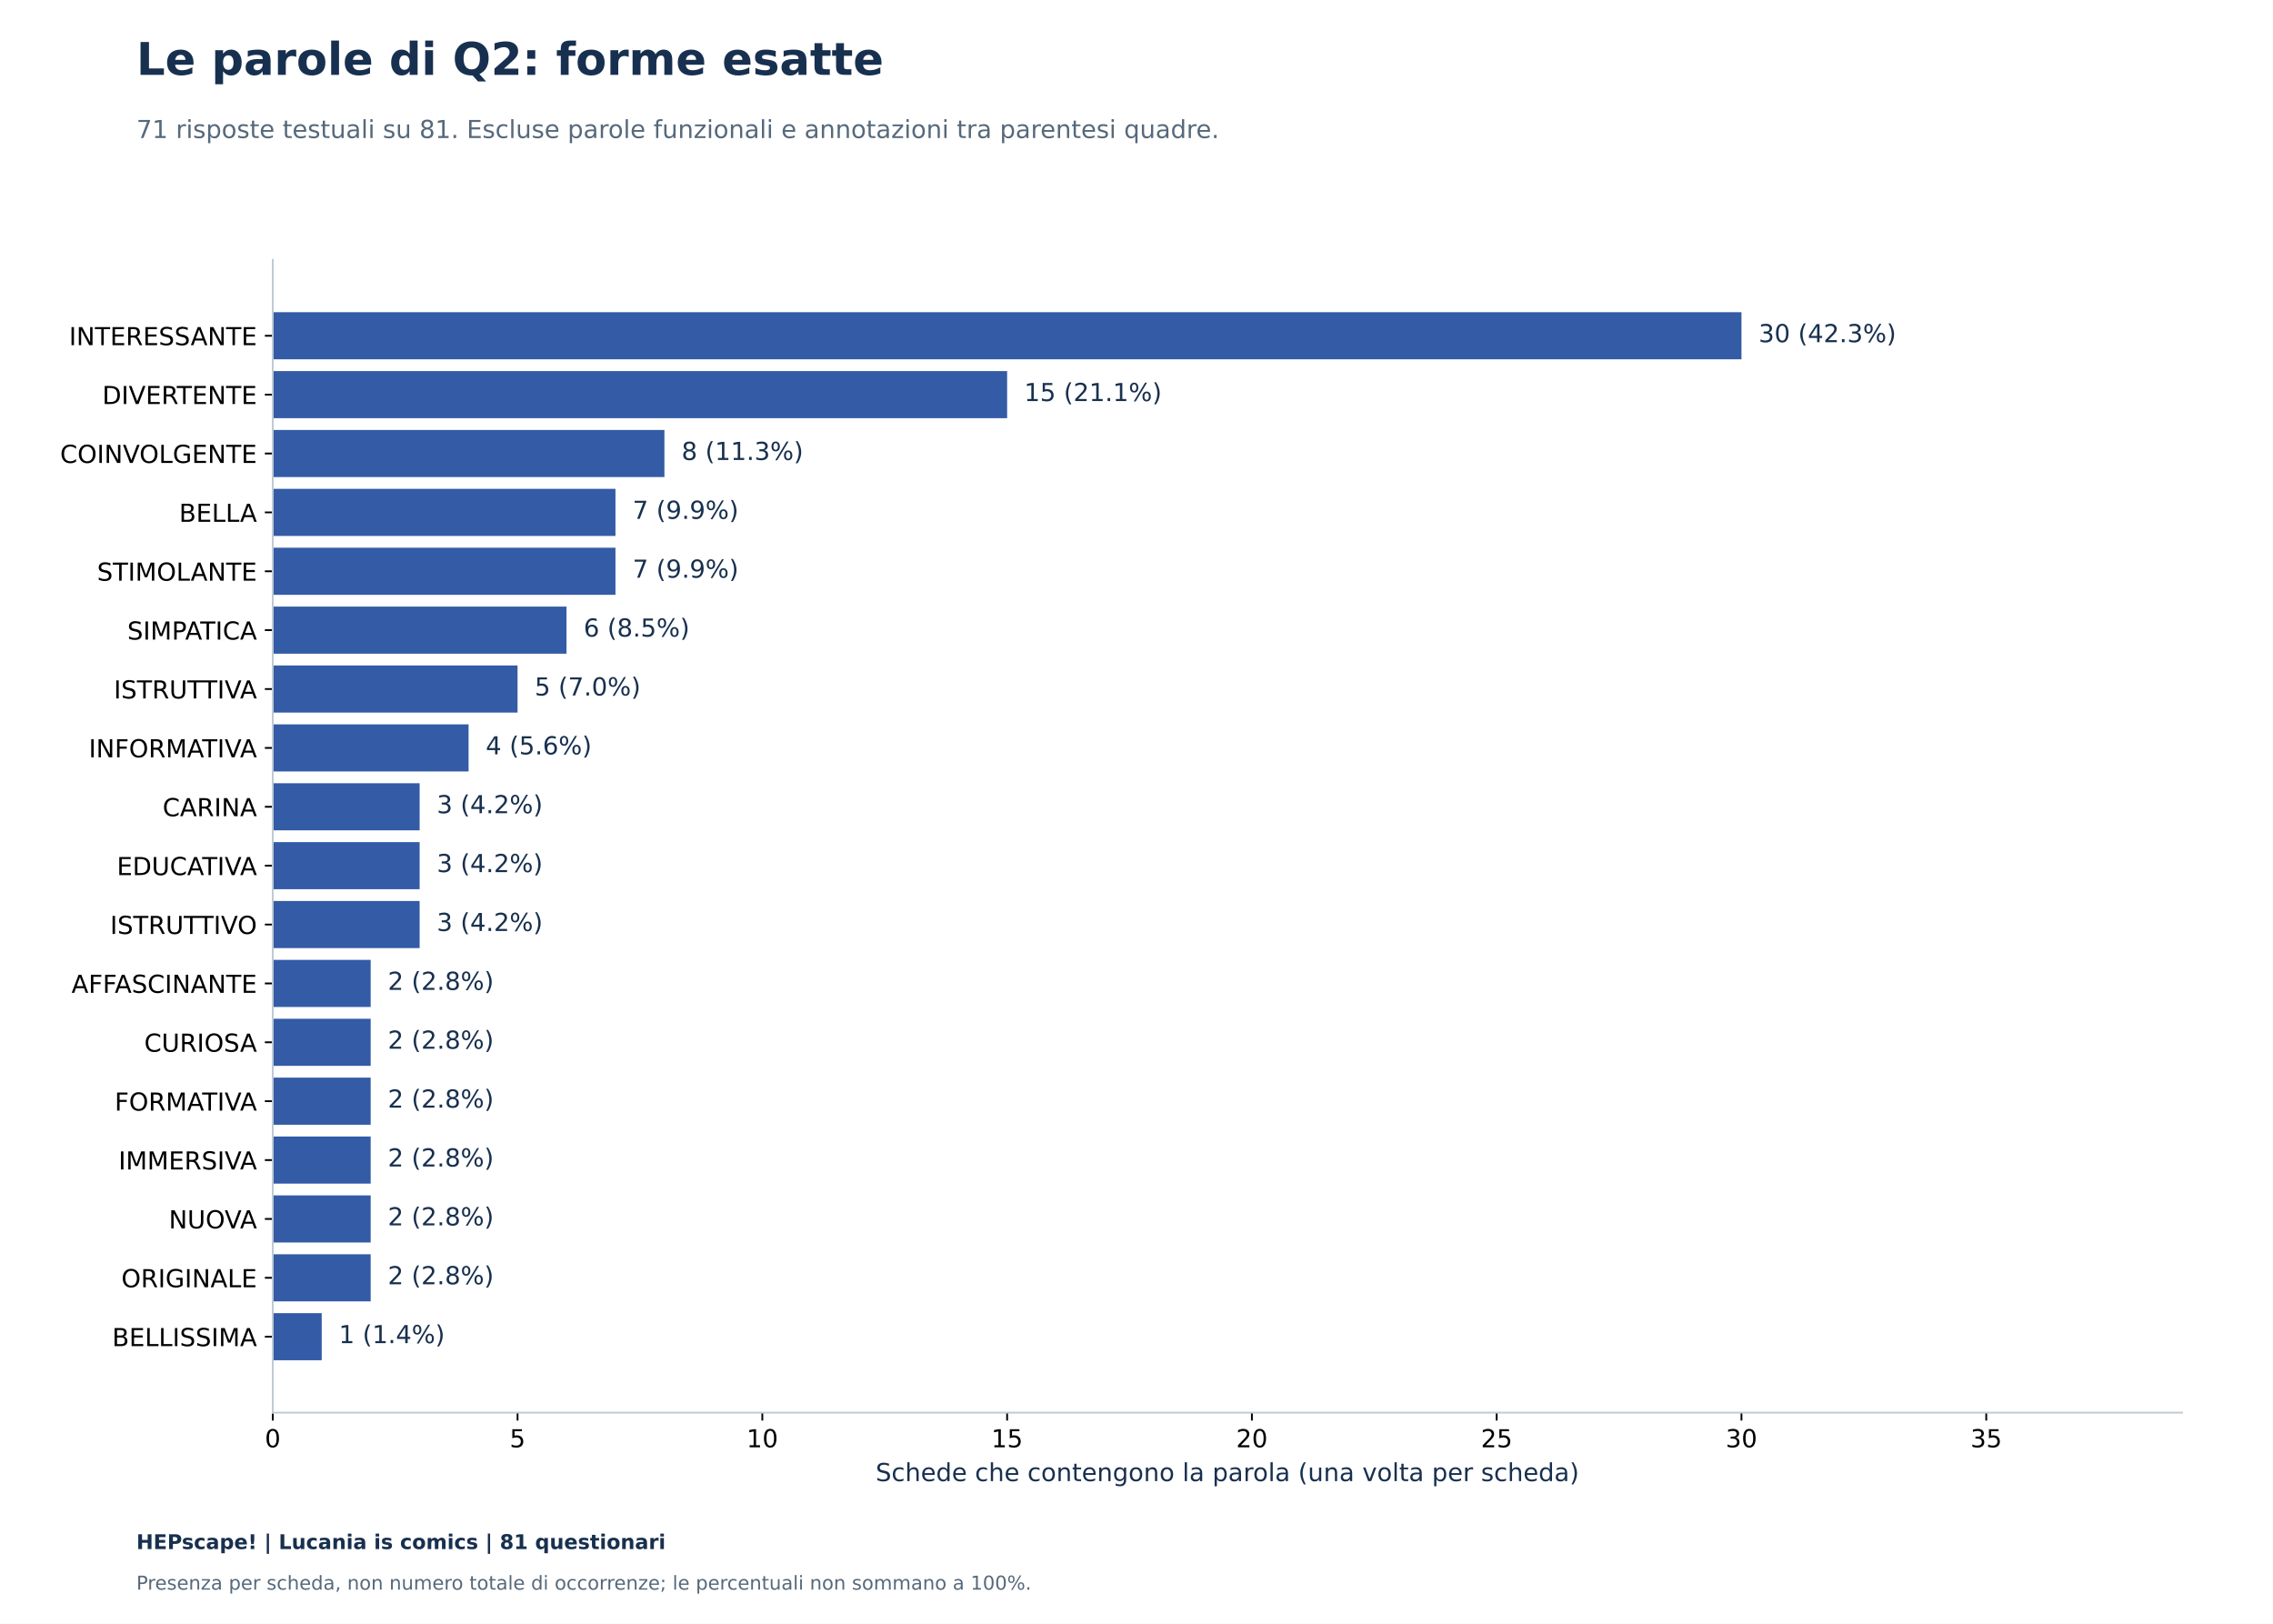
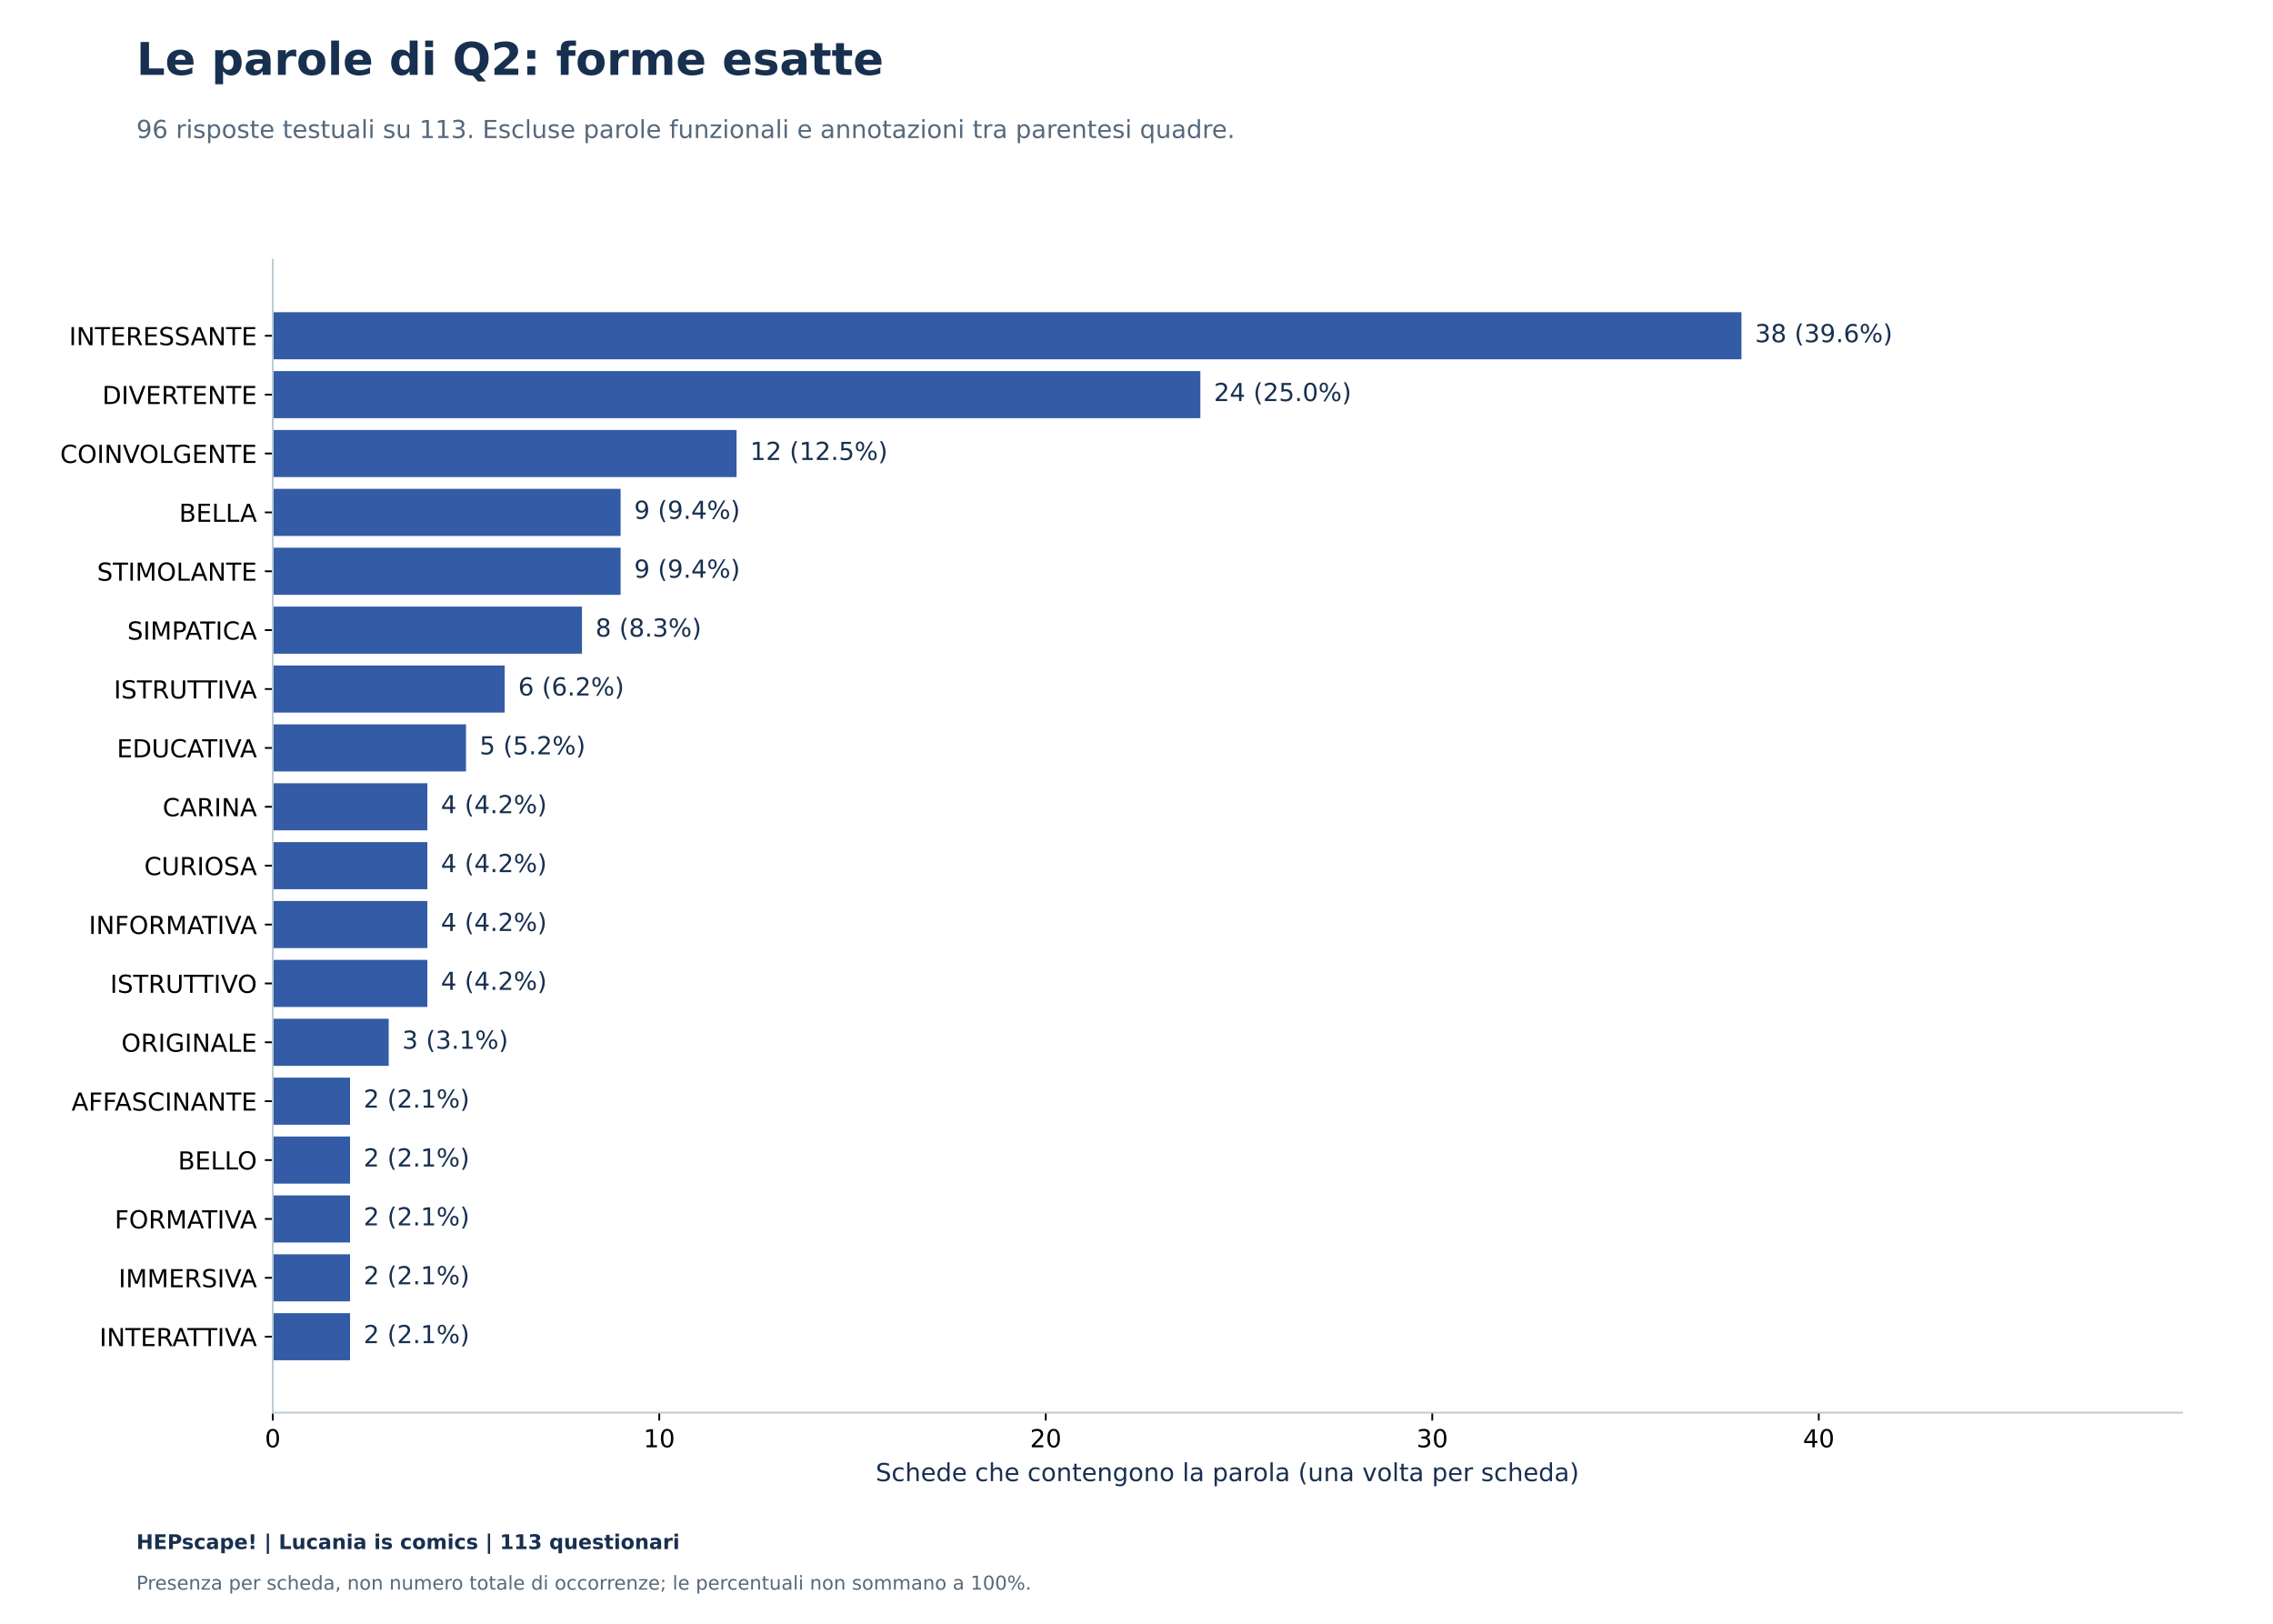
<svg xmlns="http://www.w3.org/2000/svg" xmlns:xlink="http://www.w3.org/1999/xlink" width="1008pt" height="720pt" viewBox="0 0 1008 720" version="1.1">
  <defs>
    <style type="text/css">*{stroke-linejoin: round; stroke-linecap: butt}</style>
  </defs>
  <g id="figure_1">
    <g id="patch_1">
      <path d="M 0 720  L 1008 720  L 1008 0  L 0 0  z " style="fill: #ffffff" />
    </g>
    <g id="axes_1">
      <g id="patch_2">
        <path d="M 120.96 626.4  L 967.68 626.4  L 967.68 115.2  L 120.96 115.2  z " style="fill: #ffffff" />
      </g>
      <g id="patch_3">
-         <path d="M 120.96 138.436  L 772.283 138.436  L 772.283 159.323  L 120.96 159.323  z " clip-path="url(#pb7a3072071)" style="fill: #335ba6" />
+         <path d="M 120.96 138.436  L 772.283 138.436  L 772.283 159.323  L 120.96 159.323  z " clip-path="url(#pe1bd40cd57)" style="fill: #335ba6" />
      </g>
      <g id="patch_4">
-         <path d="M 120.96 164.545  L 446.622 164.545  L 446.622 185.431  L 120.96 185.431  z " clip-path="url(#pb7a3072071)" style="fill: #335ba6" />
+         <path d="M 120.96 164.545  L 532.322 164.545  L 532.322 185.431  L 120.96 185.431  z " clip-path="url(#pe1bd40cd57)" style="fill: #335ba6" />
      </g>
      <g id="patch_5">
-         <path d="M 120.96 190.653  L 294.646 190.653  L 294.646 211.54  L 120.96 211.54  z " clip-path="url(#pb7a3072071)" style="fill: #335ba6" />
+         <path d="M 120.96 190.653  L 326.641 190.653  L 326.641 211.54  L 120.96 211.54  z " clip-path="url(#pe1bd40cd57)" style="fill: #335ba6" />
      </g>
      <g id="patch_6">
-         <path d="M 120.96 216.761  L 272.935 216.761  L 272.935 237.648  L 120.96 237.648  z " clip-path="url(#pb7a3072071)" style="fill: #335ba6" />
+         <path d="M 120.96 216.761  L 275.221 216.761  L 275.221 237.648  L 120.96 237.648  z " clip-path="url(#pe1bd40cd57)" style="fill: #335ba6" />
      </g>
      <g id="patch_7">
-         <path d="M 120.96 242.869  L 272.935 242.869  L 272.935 263.756  L 120.96 263.756  z " clip-path="url(#pb7a3072071)" style="fill: #335ba6" />
+         <path d="M 120.96 242.869  L 275.221 242.869  L 275.221 263.756  L 120.96 263.756  z " clip-path="url(#pe1bd40cd57)" style="fill: #335ba6" />
      </g>
      <g id="patch_8">
-         <path d="M 120.96 268.978  L 251.225 268.978  L 251.225 289.864  L 120.96 289.864  z " clip-path="url(#pb7a3072071)" style="fill: #335ba6" />
+         <path d="M 120.96 268.978  L 258.081 268.978  L 258.081 289.864  L 120.96 289.864  z " clip-path="url(#pe1bd40cd57)" style="fill: #335ba6" />
      </g>
      <g id="patch_9">
-         <path d="M 120.96 295.086  L 229.514 295.086  L 229.514 315.973  L 120.96 315.973  z " clip-path="url(#pb7a3072071)" style="fill: #335ba6" />
+         <path d="M 120.96 295.086  L 223.8 295.086  L 223.8 315.973  L 120.96 315.973  z " clip-path="url(#pe1bd40cd57)" style="fill: #335ba6" />
      </g>
      <g id="patch_10">
-         <path d="M 120.96 321.194  L 207.803 321.194  L 207.803 342.081  L 120.96 342.081  z " clip-path="url(#pb7a3072071)" style="fill: #335ba6" />
+         <path d="M 120.96 321.194  L 206.66 321.194  L 206.66 342.081  L 120.96 342.081  z " clip-path="url(#pe1bd40cd57)" style="fill: #335ba6" />
      </g>
      <g id="patch_11">
-         <path d="M 120.96 347.303  L 186.092 347.303  L 186.092 368.189  L 120.96 368.189  z " clip-path="url(#pb7a3072071)" style="fill: #335ba6" />
+         <path d="M 120.96 347.303  L 189.52 347.303  L 189.52 368.189  L 120.96 368.189  z " clip-path="url(#pe1bd40cd57)" style="fill: #335ba6" />
      </g>
      <g id="patch_12">
-         <path d="M 120.96 373.411  L 186.092 373.411  L 186.092 394.297  L 120.96 394.297  z " clip-path="url(#pb7a3072071)" style="fill: #335ba6" />
+         <path d="M 120.96 373.411  L 189.52 373.411  L 189.52 394.297  L 120.96 394.297  z " clip-path="url(#pe1bd40cd57)" style="fill: #335ba6" />
      </g>
      <g id="patch_13">
-         <path d="M 120.96 399.519  L 186.092 399.519  L 186.092 420.406  L 120.96 420.406  z " clip-path="url(#pb7a3072071)" style="fill: #335ba6" />
+         <path d="M 120.96 399.519  L 189.52 399.519  L 189.52 420.406  L 120.96 420.406  z " clip-path="url(#pe1bd40cd57)" style="fill: #335ba6" />
      </g>
      <g id="patch_14">
-         <path d="M 120.96 425.627  L 164.382 425.627  L 164.382 446.514  L 120.96 446.514  z " clip-path="url(#pb7a3072071)" style="fill: #335ba6" />
+         <path d="M 120.96 425.627  L 189.52 425.627  L 189.52 446.514  L 120.96 446.514  z " clip-path="url(#pe1bd40cd57)" style="fill: #335ba6" />
      </g>
      <g id="patch_15">
-         <path d="M 120.96 451.736  L 164.382 451.736  L 164.382 472.622  L 120.96 472.622  z " clip-path="url(#pb7a3072071)" style="fill: #335ba6" />
+         <path d="M 120.96 451.736  L 172.38 451.736  L 172.38 472.622  L 120.96 472.622  z " clip-path="url(#pe1bd40cd57)" style="fill: #335ba6" />
      </g>
      <g id="patch_16">
-         <path d="M 120.96 477.844  L 164.382 477.844  L 164.382 498.731  L 120.96 498.731  z " clip-path="url(#pb7a3072071)" style="fill: #335ba6" />
+         <path d="M 120.96 477.844  L 155.24 477.844  L 155.24 498.731  L 120.96 498.731  z " clip-path="url(#pe1bd40cd57)" style="fill: #335ba6" />
      </g>
      <g id="patch_17">
-         <path d="M 120.96 503.952  L 164.382 503.952  L 164.382 524.839  L 120.96 524.839  z " clip-path="url(#pb7a3072071)" style="fill: #335ba6" />
+         <path d="M 120.96 503.952  L 155.24 503.952  L 155.24 524.839  L 120.96 524.839  z " clip-path="url(#pe1bd40cd57)" style="fill: #335ba6" />
      </g>
      <g id="patch_18">
-         <path d="M 120.96 530.06  L 164.382 530.06  L 164.382 550.947  L 120.96 550.947  z " clip-path="url(#pb7a3072071)" style="fill: #335ba6" />
+         <path d="M 120.96 530.06  L 155.24 530.06  L 155.24 550.947  L 120.96 550.947  z " clip-path="url(#pe1bd40cd57)" style="fill: #335ba6" />
      </g>
      <g id="patch_19">
-         <path d="M 120.96 556.169  L 164.382 556.169  L 164.382 577.055  L 120.96 577.055  z " clip-path="url(#pb7a3072071)" style="fill: #335ba6" />
+         <path d="M 120.96 556.169  L 155.24 556.169  L 155.24 577.055  L 120.96 577.055  z " clip-path="url(#pe1bd40cd57)" style="fill: #335ba6" />
      </g>
      <g id="patch_20">
-         <path d="M 120.96 582.277  L 142.671 582.277  L 142.671 603.164  L 120.96 603.164  z " clip-path="url(#pb7a3072071)" style="fill: #335ba6" />
+         <path d="M 120.96 582.277  L 155.24 582.277  L 155.24 603.164  L 120.96 603.164  z " clip-path="url(#pe1bd40cd57)" style="fill: #335ba6" />
      </g>
      <g id="matplotlib.axis_1">
        <g id="xtick_1">
          <g id="line2d_1">
            <defs>
-               <path id="mddd7d481b3" d="M 0 0  L 0 3.5  " style="stroke: #000000; stroke-width: 0.8" />
+               <path id="m6c0da4cbf5" d="M 0 0  L 0 3.5  " style="stroke: #000000; stroke-width: 0.8" />
            </defs>
            <g>
-               <use xlink:href="#mddd7d481b3" x="120.96" y="626.4" style="stroke: #000000; stroke-width: 0.8" />
+               <use xlink:href="#m6c0da4cbf5" x="120.96" y="626.4" style="stroke: #000000; stroke-width: 0.8" />
            </g>
          </g>
          <g id="text_1">
            <text style="font-size: 11px; font-family: 'DejaVu Sans'; text-anchor: middle" x="120.96" y="641.757" transform="rotate(-0 120.96 641.7574)">0</text>
          </g>
        </g>
        <g id="xtick_2">
          <g id="line2d_2">
            <g>
-               <use xlink:href="#mddd7d481b3" x="229.514" y="626.4" style="stroke: #000000; stroke-width: 0.8" />
+               <use xlink:href="#m6c0da4cbf5" x="292.361" y="626.4" style="stroke: #000000; stroke-width: 0.8" />
            </g>
          </g>
          <g id="text_2">
-             <text style="font-size: 11px; font-family: 'DejaVu Sans'; text-anchor: middle" x="229.514" y="641.757" transform="rotate(-0 229.5138 641.7574)">5</text>
+             <text style="font-size: 11px; font-family: 'DejaVu Sans'; text-anchor: middle" x="292.361" y="641.757" transform="rotate(-0 292.3608 641.7574)">10</text>
          </g>
        </g>
        <g id="xtick_3">
          <g id="line2d_3">
            <g>
-               <use xlink:href="#mddd7d481b3" x="338.068" y="626.4" style="stroke: #000000; stroke-width: 0.8" />
+               <use xlink:href="#m6c0da4cbf5" x="463.762" y="626.4" style="stroke: #000000; stroke-width: 0.8" />
            </g>
          </g>
          <g id="text_3">
-             <text style="font-size: 11px; font-family: 'DejaVu Sans'; text-anchor: middle" x="338.068" y="641.757" transform="rotate(-0 338.0677 641.7574)">10</text>
+             <text style="font-size: 11px; font-family: 'DejaVu Sans'; text-anchor: middle" x="463.762" y="641.757" transform="rotate(-0 463.7616 641.7574)">20</text>
          </g>
        </g>
        <g id="xtick_4">
          <g id="line2d_4">
            <g>
-               <use xlink:href="#mddd7d481b3" x="446.622" y="626.4" style="stroke: #000000; stroke-width: 0.8" />
+               <use xlink:href="#m6c0da4cbf5" x="635.162" y="626.4" style="stroke: #000000; stroke-width: 0.8" />
            </g>
          </g>
          <g id="text_4">
-             <text style="font-size: 11px; font-family: 'DejaVu Sans'; text-anchor: middle" x="446.622" y="641.757" transform="rotate(-0 446.6215 641.7574)">15</text>
+             <text style="font-size: 11px; font-family: 'DejaVu Sans'; text-anchor: middle" x="635.162" y="641.757" transform="rotate(-0 635.1624 641.7574)">30</text>
          </g>
        </g>
        <g id="xtick_5">
          <g id="line2d_5">
            <g>
-               <use xlink:href="#mddd7d481b3" x="555.175" y="626.4" style="stroke: #000000; stroke-width: 0.8" />
+               <use xlink:href="#m6c0da4cbf5" x="806.563" y="626.4" style="stroke: #000000; stroke-width: 0.8" />
            </g>
          </g>
          <g id="text_5">
-             <text style="font-size: 11px; font-family: 'DejaVu Sans'; text-anchor: middle" x="555.175" y="641.757" transform="rotate(-0 555.1754 641.7574)">20</text>
-           </g>
-         </g>
-         <g id="xtick_6">
-           <g id="line2d_6">
-             <g>
-               <use xlink:href="#mddd7d481b3" x="663.729" y="626.4" style="stroke: #000000; stroke-width: 0.8" />
-             </g>
-           </g>
-           <g id="text_6">
-             <text style="font-size: 11px; font-family: 'DejaVu Sans'; text-anchor: middle" x="663.729" y="641.757" transform="rotate(-0 663.7292 641.7574)">25</text>
-           </g>
-         </g>
-         <g id="xtick_7">
-           <g id="line2d_7">
-             <g>
-               <use xlink:href="#mddd7d481b3" x="772.283" y="626.4" style="stroke: #000000; stroke-width: 0.8" />
-             </g>
-           </g>
-           <g id="text_7">
-             <text style="font-size: 11px; font-family: 'DejaVu Sans'; text-anchor: middle" x="772.283" y="641.757" transform="rotate(-0 772.2831 641.7574)">30</text>
-           </g>
-         </g>
-         <g id="xtick_8">
-           <g id="line2d_8">
-             <g>
-               <use xlink:href="#mddd7d481b3" x="880.837" y="626.4" style="stroke: #000000; stroke-width: 0.8" />
-             </g>
-           </g>
-           <g id="text_8">
-             <text style="font-size: 11px; font-family: 'DejaVu Sans'; text-anchor: middle" x="880.837" y="641.757" transform="rotate(-0 880.8369 641.7574)">35</text>
-           </g>
-         </g>
-         <g id="text_9">
+             <text style="font-size: 11px; font-family: 'DejaVu Sans'; text-anchor: middle" x="806.563" y="641.757" transform="rotate(-0 806.5632 641.7574)">40</text>
+           </g>
+         </g>
+         <g id="text_6">
          <text style="font-size: 11px; font-family: 'DejaVu Sans'; text-anchor: middle; fill: #18304f" x="544.32" y="656.758" transform="rotate(-0 544.32 656.7583)">Schede che contengono la parola (una volta per scheda)</text>
        </g>
      </g>
      <g id="matplotlib.axis_2">
        <g id="ytick_1">
+           <g id="line2d_6">
+             <defs>
+               <path id="mbb5e9c80eb" d="M 0 0  L -3.5 0  " style="stroke: #000000; stroke-width: 0.8" />
+             </defs>
+             <g>
+               <use xlink:href="#mbb5e9c80eb" x="120.96" y="148.88" style="stroke: #000000; stroke-width: 0.8" />
+             </g>
+           </g>
+           <g id="text_7">
+             <text style="font-size: 11px; font-family: 'DejaVu Sans'; text-anchor: end" x="113.96" y="153.058" transform="rotate(-0 113.96 153.0584)">INTERESSANTE</text>
+           </g>
+         </g>
+         <g id="ytick_2">
+           <g id="line2d_7">
+             <g>
+               <use xlink:href="#mbb5e9c80eb" x="120.96" y="174.988" style="stroke: #000000; stroke-width: 0.8" />
+             </g>
+           </g>
+           <g id="text_8">
+             <text style="font-size: 11px; font-family: 'DejaVu Sans'; text-anchor: end" x="113.96" y="179.167" transform="rotate(-0 113.96 179.1667)">DIVERTENTE</text>
+           </g>
+         </g>
+         <g id="ytick_3">
+           <g id="line2d_8">
+             <g>
+               <use xlink:href="#mbb5e9c80eb" x="120.96" y="201.096" style="stroke: #000000; stroke-width: 0.8" />
+             </g>
+           </g>
+           <g id="text_9">
+             <text style="font-size: 11px; font-family: 'DejaVu Sans'; text-anchor: end" x="113.96" y="205.275" transform="rotate(-0 113.96 205.2749)">COINVOLGENTE</text>
+           </g>
+         </g>
+         <g id="ytick_4">
          <g id="line2d_9">
-             <defs>
-               <path id="m422230ac22" d="M 0 0  L -3.5 0  " style="stroke: #000000; stroke-width: 0.8" />
-             </defs>
-             <g>
-               <use xlink:href="#m422230ac22" x="120.96" y="148.88" style="stroke: #000000; stroke-width: 0.8" />
+             <g>
+               <use xlink:href="#mbb5e9c80eb" x="120.96" y="227.204" style="stroke: #000000; stroke-width: 0.8" />
            </g>
          </g>
          <g id="text_10">
-             <text style="font-size: 11px; font-family: 'DejaVu Sans'; text-anchor: end" x="113.96" y="153.058" transform="rotate(-0 113.96 153.0584)">INTERESSANTE</text>
-           </g>
-         </g>
-         <g id="ytick_2">
+             <text style="font-size: 11px; font-family: 'DejaVu Sans'; text-anchor: end" x="113.96" y="231.383" transform="rotate(-0 113.96 231.3832)">BELLA</text>
+           </g>
+         </g>
+         <g id="ytick_5">
          <g id="line2d_10">
            <g>
-               <use xlink:href="#m422230ac22" x="120.96" y="174.988" style="stroke: #000000; stroke-width: 0.8" />
+               <use xlink:href="#mbb5e9c80eb" x="120.96" y="253.313" style="stroke: #000000; stroke-width: 0.8" />
            </g>
          </g>
          <g id="text_11">
-             <text style="font-size: 11px; font-family: 'DejaVu Sans'; text-anchor: end" x="113.96" y="179.167" transform="rotate(-0 113.96 179.1667)">DIVERTENTE</text>
-           </g>
-         </g>
-         <g id="ytick_3">
+             <text style="font-size: 11px; font-family: 'DejaVu Sans'; text-anchor: end" x="113.96" y="257.491" transform="rotate(-0 113.96 257.4915)">STIMOLANTE</text>
+           </g>
+         </g>
+         <g id="ytick_6">
          <g id="line2d_11">
            <g>
-               <use xlink:href="#m422230ac22" x="120.96" y="201.096" style="stroke: #000000; stroke-width: 0.8" />
+               <use xlink:href="#mbb5e9c80eb" x="120.96" y="279.421" style="stroke: #000000; stroke-width: 0.8" />
            </g>
          </g>
          <g id="text_12">
-             <text style="font-size: 11px; font-family: 'DejaVu Sans'; text-anchor: end" x="113.96" y="205.275" transform="rotate(-0 113.96 205.2749)">COINVOLGENTE</text>
-           </g>
-         </g>
-         <g id="ytick_4">
+             <text style="font-size: 11px; font-family: 'DejaVu Sans'; text-anchor: end" x="113.96" y="283.6" transform="rotate(-0 113.96 283.5998)">SIMPATICA</text>
+           </g>
+         </g>
+         <g id="ytick_7">
          <g id="line2d_12">
            <g>
-               <use xlink:href="#m422230ac22" x="120.96" y="227.204" style="stroke: #000000; stroke-width: 0.8" />
+               <use xlink:href="#mbb5e9c80eb" x="120.96" y="305.529" style="stroke: #000000; stroke-width: 0.8" />
            </g>
          </g>
          <g id="text_13">
-             <text style="font-size: 11px; font-family: 'DejaVu Sans'; text-anchor: end" x="113.96" y="231.383" transform="rotate(-0 113.96 231.3832)">BELLA</text>
-           </g>
-         </g>
-         <g id="ytick_5">
+             <text style="font-size: 11px; font-family: 'DejaVu Sans'; text-anchor: end" x="113.96" y="309.708" transform="rotate(-0 113.96 309.708)">ISTRUTTIVA</text>
+           </g>
+         </g>
+         <g id="ytick_8">
          <g id="line2d_13">
            <g>
-               <use xlink:href="#m422230ac22" x="120.96" y="253.313" style="stroke: #000000; stroke-width: 0.8" />
+               <use xlink:href="#mbb5e9c80eb" x="120.96" y="331.638" style="stroke: #000000; stroke-width: 0.8" />
            </g>
          </g>
          <g id="text_14">
-             <text style="font-size: 11px; font-family: 'DejaVu Sans'; text-anchor: end" x="113.96" y="257.491" transform="rotate(-0 113.96 257.4915)">STIMOLANTE</text>
-           </g>
-         </g>
-         <g id="ytick_6">
+             <text style="font-size: 11px; font-family: 'DejaVu Sans'; text-anchor: end" x="113.96" y="335.816" transform="rotate(-0 113.96 335.8163)">EDUCATIVA</text>
+           </g>
+         </g>
+         <g id="ytick_9">
          <g id="line2d_14">
            <g>
-               <use xlink:href="#m422230ac22" x="120.96" y="279.421" style="stroke: #000000; stroke-width: 0.8" />
+               <use xlink:href="#mbb5e9c80eb" x="120.96" y="357.746" style="stroke: #000000; stroke-width: 0.8" />
            </g>
          </g>
          <g id="text_15">
-             <text style="font-size: 11px; font-family: 'DejaVu Sans'; text-anchor: end" x="113.96" y="283.6" transform="rotate(-0 113.96 283.5998)">SIMPATICA</text>
-           </g>
-         </g>
-         <g id="ytick_7">
+             <text style="font-size: 11px; font-family: 'DejaVu Sans'; text-anchor: end" x="113.96" y="361.925" transform="rotate(-0 113.96 361.9246)">CARINA</text>
+           </g>
+         </g>
+         <g id="ytick_10">
          <g id="line2d_15">
            <g>
-               <use xlink:href="#m422230ac22" x="120.96" y="305.529" style="stroke: #000000; stroke-width: 0.8" />
+               <use xlink:href="#mbb5e9c80eb" x="120.96" y="383.854" style="stroke: #000000; stroke-width: 0.8" />
            </g>
          </g>
          <g id="text_16">
-             <text style="font-size: 11px; font-family: 'DejaVu Sans'; text-anchor: end" x="113.96" y="309.708" transform="rotate(-0 113.96 309.708)">ISTRUTTIVA</text>
-           </g>
-         </g>
-         <g id="ytick_8">
+             <text style="font-size: 11px; font-family: 'DejaVu Sans'; text-anchor: end" x="113.96" y="388.033" transform="rotate(-0 113.96 388.0328)">CURIOSA</text>
+           </g>
+         </g>
+         <g id="ytick_11">
          <g id="line2d_16">
            <g>
-               <use xlink:href="#m422230ac22" x="120.96" y="331.638" style="stroke: #000000; stroke-width: 0.8" />
+               <use xlink:href="#mbb5e9c80eb" x="120.96" y="409.962" style="stroke: #000000; stroke-width: 0.8" />
            </g>
          </g>
          <g id="text_17">
-             <text style="font-size: 11px; font-family: 'DejaVu Sans'; text-anchor: end" x="113.96" y="335.816" transform="rotate(-0 113.96 335.8163)">INFORMATIVA</text>
-           </g>
-         </g>
-         <g id="ytick_9">
+             <text style="font-size: 11px; font-family: 'DejaVu Sans'; text-anchor: end" x="113.96" y="414.141" transform="rotate(-0 113.96 414.1411)">INFORMATIVA</text>
+           </g>
+         </g>
+         <g id="ytick_12">
          <g id="line2d_17">
            <g>
-               <use xlink:href="#m422230ac22" x="120.96" y="357.746" style="stroke: #000000; stroke-width: 0.8" />
+               <use xlink:href="#mbb5e9c80eb" x="120.96" y="436.071" style="stroke: #000000; stroke-width: 0.8" />
            </g>
          </g>
          <g id="text_18">
-             <text style="font-size: 11px; font-family: 'DejaVu Sans'; text-anchor: end" x="113.96" y="361.925" transform="rotate(-0 113.96 361.9246)">CARINA</text>
-           </g>
-         </g>
-         <g id="ytick_10">
+             <text style="font-size: 11px; font-family: 'DejaVu Sans'; text-anchor: end" x="113.96" y="440.249" transform="rotate(-0 113.96 440.2494)">ISTRUTTIVO</text>
+           </g>
+         </g>
+         <g id="ytick_13">
          <g id="line2d_18">
            <g>
-               <use xlink:href="#m422230ac22" x="120.96" y="383.854" style="stroke: #000000; stroke-width: 0.8" />
+               <use xlink:href="#mbb5e9c80eb" x="120.96" y="462.179" style="stroke: #000000; stroke-width: 0.8" />
            </g>
          </g>
          <g id="text_19">
-             <text style="font-size: 11px; font-family: 'DejaVu Sans'; text-anchor: end" x="113.96" y="388.033" transform="rotate(-0 113.96 388.0328)">EDUCATIVA</text>
-           </g>
-         </g>
-         <g id="ytick_11">
+             <text style="font-size: 11px; font-family: 'DejaVu Sans'; text-anchor: end" x="113.96" y="466.358" transform="rotate(-0 113.96 466.3577)">ORIGINALE</text>
+           </g>
+         </g>
+         <g id="ytick_14">
          <g id="line2d_19">
            <g>
-               <use xlink:href="#m422230ac22" x="120.96" y="409.962" style="stroke: #000000; stroke-width: 0.8" />
+               <use xlink:href="#mbb5e9c80eb" x="120.96" y="488.287" style="stroke: #000000; stroke-width: 0.8" />
            </g>
          </g>
          <g id="text_20">
-             <text style="font-size: 11px; font-family: 'DejaVu Sans'; text-anchor: end" x="113.96" y="414.141" transform="rotate(-0 113.96 414.1411)">ISTRUTTIVO</text>
-           </g>
-         </g>
-         <g id="ytick_12">
+             <text style="font-size: 11px; font-family: 'DejaVu Sans'; text-anchor: end" x="113.96" y="492.466" transform="rotate(-0 113.96 492.4659)">AFFASCINANTE</text>
+           </g>
+         </g>
+         <g id="ytick_15">
          <g id="line2d_20">
            <g>
-               <use xlink:href="#m422230ac22" x="120.96" y="436.071" style="stroke: #000000; stroke-width: 0.8" />
+               <use xlink:href="#mbb5e9c80eb" x="120.96" y="514.396" style="stroke: #000000; stroke-width: 0.8" />
            </g>
          </g>
          <g id="text_21">
-             <text style="font-size: 11px; font-family: 'DejaVu Sans'; text-anchor: end" x="113.96" y="440.249" transform="rotate(-0 113.96 440.2494)">AFFASCINANTE</text>
-           </g>
-         </g>
-         <g id="ytick_13">
+             <text style="font-size: 11px; font-family: 'DejaVu Sans'; text-anchor: end" x="113.96" y="518.574" transform="rotate(-0 113.96 518.5742)">BELLO</text>
+           </g>
+         </g>
+         <g id="ytick_16">
          <g id="line2d_21">
            <g>
-               <use xlink:href="#m422230ac22" x="120.96" y="462.179" style="stroke: #000000; stroke-width: 0.8" />
+               <use xlink:href="#mbb5e9c80eb" x="120.96" y="540.504" style="stroke: #000000; stroke-width: 0.8" />
            </g>
          </g>
          <g id="text_22">
-             <text style="font-size: 11px; font-family: 'DejaVu Sans'; text-anchor: end" x="113.96" y="466.358" transform="rotate(-0 113.96 466.3577)">CURIOSA</text>
-           </g>
-         </g>
-         <g id="ytick_14">
+             <text style="font-size: 11px; font-family: 'DejaVu Sans'; text-anchor: end" x="113.96" y="544.682" transform="rotate(-0 113.96 544.6825)">FORMATIVA</text>
+           </g>
+         </g>
+         <g id="ytick_17">
          <g id="line2d_22">
            <g>
-               <use xlink:href="#m422230ac22" x="120.96" y="488.287" style="stroke: #000000; stroke-width: 0.8" />
+               <use xlink:href="#mbb5e9c80eb" x="120.96" y="566.612" style="stroke: #000000; stroke-width: 0.8" />
            </g>
          </g>
          <g id="text_23">
-             <text style="font-size: 11px; font-family: 'DejaVu Sans'; text-anchor: end" x="113.96" y="492.466" transform="rotate(-0 113.96 492.4659)">FORMATIVA</text>
-           </g>
-         </g>
-         <g id="ytick_15">
+             <text style="font-size: 11px; font-family: 'DejaVu Sans'; text-anchor: end" x="113.96" y="570.791" transform="rotate(-0 113.96 570.7908)">IMMERSIVA</text>
+           </g>
+         </g>
+         <g id="ytick_18">
          <g id="line2d_23">
            <g>
-               <use xlink:href="#m422230ac22" x="120.96" y="514.396" style="stroke: #000000; stroke-width: 0.8" />
+               <use xlink:href="#mbb5e9c80eb" x="120.96" y="592.72" style="stroke: #000000; stroke-width: 0.8" />
            </g>
          </g>
          <g id="text_24">
-             <text style="font-size: 11px; font-family: 'DejaVu Sans'; text-anchor: end" x="113.96" y="518.574" transform="rotate(-0 113.96 518.5742)">IMMERSIVA</text>
-           </g>
-         </g>
-         <g id="ytick_16">
-           <g id="line2d_24">
-             <g>
-               <use xlink:href="#m422230ac22" x="120.96" y="540.504" style="stroke: #000000; stroke-width: 0.8" />
-             </g>
-           </g>
-           <g id="text_25">
-             <text style="font-size: 11px; font-family: 'DejaVu Sans'; text-anchor: end" x="113.96" y="544.682" transform="rotate(-0 113.96 544.6825)">NUOVA</text>
-           </g>
-         </g>
-         <g id="ytick_17">
-           <g id="line2d_25">
-             <g>
-               <use xlink:href="#m422230ac22" x="120.96" y="566.612" style="stroke: #000000; stroke-width: 0.8" />
-             </g>
-           </g>
-           <g id="text_26">
-             <text style="font-size: 11px; font-family: 'DejaVu Sans'; text-anchor: end" x="113.96" y="570.791" transform="rotate(-0 113.96 570.7908)">ORIGINALE</text>
-           </g>
-         </g>
-         <g id="ytick_18">
-           <g id="line2d_26">
-             <g>
-               <use xlink:href="#m422230ac22" x="120.96" y="592.72" style="stroke: #000000; stroke-width: 0.8" />
-             </g>
-           </g>
-           <g id="text_27">
-             <text style="font-size: 11px; font-family: 'DejaVu Sans'; text-anchor: end" x="113.96" y="596.899" transform="rotate(-0 113.96 596.899)">BELLISSIMA</text>
+             <text style="font-size: 11px; font-family: 'DejaVu Sans'; text-anchor: end" x="113.96" y="596.899" transform="rotate(-0 113.96 596.899)">INTERATTIVA</text>
          </g>
        </g>
      </g>
      <g id="patch_21">
        <path d="M 120.96 626.4  L 120.96 115.2  " style="fill: none; stroke: #becbd5; stroke-width: 0.8; stroke-linejoin: miter; stroke-linecap: square" />
      </g>
      <g id="patch_22">
        <path d="M 120.96 626.4  L 967.68 626.4  " style="fill: none; stroke: #becbd5; stroke-width: 0.8; stroke-linejoin: miter; stroke-linecap: square" />
      </g>
+       <g id="text_25">
+         <text style="font-size: 11px; font-family: 'DejaVu Sans'; text-anchor: start; fill: #18304f" x="778.282" y="151.737" transform="rotate(-0 778.2821 151.7371)">38 (39.6%)</text>
+       </g>
+       <g id="text_26">
+         <text style="font-size: 11px; font-family: 'DejaVu Sans'; text-anchor: start; fill: #18304f" x="538.321" y="177.845" transform="rotate(-0 538.321 177.8454)">24 (25.0%)</text>
+       </g>
+       <g id="text_27">
+         <text style="font-size: 11px; font-family: 'DejaVu Sans'; text-anchor: start; fill: #18304f" x="332.64" y="203.954" transform="rotate(-0 332.64 203.9536)">12 (12.5%)</text>
+       </g>
      <g id="text_28">
-         <text style="font-size: 11px; font-family: 'DejaVu Sans'; text-anchor: start; fill: #18304f" x="779.882" y="151.737" transform="rotate(-0 779.8818 151.7371)">30 (42.3%)</text>
+         <text style="font-size: 11px; font-family: 'DejaVu Sans'; text-anchor: start; fill: #18304f" x="281.22" y="230.062" transform="rotate(-0 281.2198 230.0619)">9 (9.4%)</text>
      </g>
      <g id="text_29">
-         <text style="font-size: 11px; font-family: 'DejaVu Sans'; text-anchor: start; fill: #18304f" x="454.22" y="177.845" transform="rotate(-0 454.2203 177.8454)">15 (21.1%)</text>
+         <text style="font-size: 11px; font-family: 'DejaVu Sans'; text-anchor: start; fill: #18304f" x="281.22" y="256.17" transform="rotate(-0 281.2198 256.1702)">9 (9.4%)</text>
      </g>
      <g id="text_30">
-         <text style="font-size: 11px; font-family: 'DejaVu Sans'; text-anchor: start; fill: #18304f" x="302.245" y="203.954" transform="rotate(-0 302.2449 203.9536)">8 (11.3%)</text>
+         <text style="font-size: 11px; font-family: 'DejaVu Sans'; text-anchor: start; fill: #18304f" x="264.08" y="282.278" transform="rotate(-0 264.0797 282.2785)">8 (8.3%)</text>
      </g>
      <g id="text_31">
-         <text style="font-size: 11px; font-family: 'DejaVu Sans'; text-anchor: start; fill: #18304f" x="280.534" y="230.062" transform="rotate(-0 280.5342 230.0619)">7 (9.9%)</text>
+         <text style="font-size: 11px; font-family: 'DejaVu Sans'; text-anchor: start; fill: #18304f" x="229.8" y="308.387" transform="rotate(-0 229.7995 308.3867)">6 (6.2%)</text>
      </g>
      <g id="text_32">
-         <text style="font-size: 11px; font-family: 'DejaVu Sans'; text-anchor: start; fill: #18304f" x="280.534" y="256.17" transform="rotate(-0 280.5342 256.1702)">7 (9.9%)</text>
+         <text style="font-size: 11px; font-family: 'DejaVu Sans'; text-anchor: start; fill: #18304f" x="212.659" y="334.495" transform="rotate(-0 212.6594 334.495)">5 (5.2%)</text>
      </g>
      <g id="text_33">
-         <text style="font-size: 11px; font-family: 'DejaVu Sans'; text-anchor: start; fill: #18304f" x="258.823" y="282.278" transform="rotate(-0 258.8234 282.2785)">6 (8.5%)</text>
+         <text style="font-size: 11px; font-family: 'DejaVu Sans'; text-anchor: start; fill: #18304f" x="195.519" y="360.603" transform="rotate(-0 195.5194 360.6033)">4 (4.2%)</text>
      </g>
      <g id="text_34">
-         <text style="font-size: 11px; font-family: 'DejaVu Sans'; text-anchor: start; fill: #18304f" x="237.113" y="308.387" transform="rotate(-0 237.1126 308.3867)">5 (7.0%)</text>
+         <text style="font-size: 11px; font-family: 'DejaVu Sans'; text-anchor: start; fill: #18304f" x="195.519" y="386.712" transform="rotate(-0 195.5194 386.7116)">4 (4.2%)</text>
      </g>
      <g id="text_35">
-         <text style="font-size: 11px; font-family: 'DejaVu Sans'; text-anchor: start; fill: #18304f" x="215.402" y="334.495" transform="rotate(-0 215.4018 334.495)">4 (5.6%)</text>
+         <text style="font-size: 11px; font-family: 'DejaVu Sans'; text-anchor: start; fill: #18304f" x="195.519" y="412.82" transform="rotate(-0 195.5194 412.8198)">4 (4.2%)</text>
      </g>
      <g id="text_36">
-         <text style="font-size: 11px; font-family: 'DejaVu Sans'; text-anchor: start; fill: #18304f" x="193.691" y="360.603" transform="rotate(-0 193.6911 360.6033)">3 (4.2%)</text>
+         <text style="font-size: 11px; font-family: 'DejaVu Sans'; text-anchor: start; fill: #18304f" x="195.519" y="438.928" transform="rotate(-0 195.5194 438.9281)">4 (4.2%)</text>
      </g>
      <g id="text_37">
-         <text style="font-size: 11px; font-family: 'DejaVu Sans'; text-anchor: start; fill: #18304f" x="193.691" y="386.712" transform="rotate(-0 193.6911 386.7116)">3 (4.2%)</text>
+         <text style="font-size: 11px; font-family: 'DejaVu Sans'; text-anchor: start; fill: #18304f" x="178.379" y="465.036" transform="rotate(-0 178.3793 465.0364)">3 (3.1%)</text>
      </g>
      <g id="text_38">
-         <text style="font-size: 11px; font-family: 'DejaVu Sans'; text-anchor: start; fill: #18304f" x="193.691" y="412.82" transform="rotate(-0 193.6911 412.8198)">3 (4.2%)</text>
+         <text style="font-size: 11px; font-family: 'DejaVu Sans'; text-anchor: start; fill: #18304f" x="161.239" y="491.145" transform="rotate(-0 161.2392 491.1447)">2 (2.1%)</text>
      </g>
      <g id="text_39">
-         <text style="font-size: 11px; font-family: 'DejaVu Sans'; text-anchor: start; fill: #18304f" x="171.98" y="438.928" transform="rotate(-0 171.9803 438.9281)">2 (2.8%)</text>
+         <text style="font-size: 11px; font-family: 'DejaVu Sans'; text-anchor: start; fill: #18304f" x="161.239" y="517.253" transform="rotate(-0 161.2392 517.2529)">2 (2.1%)</text>
      </g>
      <g id="text_40">
-         <text style="font-size: 11px; font-family: 'DejaVu Sans'; text-anchor: start; fill: #18304f" x="171.98" y="465.036" transform="rotate(-0 171.9803 465.0364)">2 (2.8%)</text>
+         <text style="font-size: 11px; font-family: 'DejaVu Sans'; text-anchor: start; fill: #18304f" x="161.239" y="543.361" transform="rotate(-0 161.2392 543.3612)">2 (2.1%)</text>
      </g>
      <g id="text_41">
-         <text style="font-size: 11px; font-family: 'DejaVu Sans'; text-anchor: start; fill: #18304f" x="171.98" y="491.145" transform="rotate(-0 171.9803 491.1447)">2 (2.8%)</text>
+         <text style="font-size: 11px; font-family: 'DejaVu Sans'; text-anchor: start; fill: #18304f" x="161.239" y="569.469" transform="rotate(-0 161.2392 569.4695)">2 (2.1%)</text>
      </g>
      <g id="text_42">
-         <text style="font-size: 11px; font-family: 'DejaVu Sans'; text-anchor: start; fill: #18304f" x="171.98" y="517.253" transform="rotate(-0 171.9803 517.2529)">2 (2.8%)</text>
-       </g>
-       <g id="text_43">
-         <text style="font-size: 11px; font-family: 'DejaVu Sans'; text-anchor: start; fill: #18304f" x="171.98" y="543.361" transform="rotate(-0 171.9803 543.3612)">2 (2.8%)</text>
-       </g>
-       <g id="text_44">
-         <text style="font-size: 11px; font-family: 'DejaVu Sans'; text-anchor: start; fill: #18304f" x="171.98" y="569.469" transform="rotate(-0 171.9803 569.4695)">2 (2.8%)</text>
-       </g>
-       <g id="text_45">
-         <text style="font-size: 11px; font-family: 'DejaVu Sans'; text-anchor: start; fill: #18304f" x="150.27" y="595.578" transform="rotate(-0 150.2695 595.5777)">1 (1.4%)</text>
-       </g>
+         <text style="font-size: 11px; font-family: 'DejaVu Sans'; text-anchor: start; fill: #18304f" x="161.239" y="595.578" transform="rotate(-0 161.2392 595.5777)">2 (2.1%)</text>
+       </g>
+     </g>
+     <g id="text_43">
+       <text style="font-weight: 700; font-size: 20px; font-family: 'DejaVu Sans'; text-anchor: start; fill: #18304f" x="60.48" y="33.197" transform="rotate(-0 60.48 33.19687)">Le parole di Q2: forme esatte</text>
+     </g>
+     <g id="text_44">
+       <text style="font-size: 11px; font-family: 'DejaVu Sans'; text-anchor: start; fill: #56697b" x="60.48" y="61.2" transform="rotate(-0 60.48 61.2)">96 risposte testuali su 113. Escluse parole funzionali e annotazioni tra parentesi quadre.</text>
+     </g>
+     <g id="text_45">
+       <text style="font-weight: 700; font-size: 9px; font-family: 'DejaVu Sans'; text-anchor: start; fill: #18304f" x="60.48" y="686.88" transform="rotate(-0 60.48 686.88)">HEPscape! | Lucania is comics | 113 questionari</text>
    </g>
    <g id="text_46">
-       <text style="font-weight: 700; font-size: 20px; font-family: 'DejaVu Sans'; text-anchor: start; fill: #18304f" x="60.48" y="33.197" transform="rotate(-0 60.48 33.19687)">Le parole di Q2: forme esatte</text>
-     </g>
-     <g id="text_47">
-       <text style="font-size: 11px; font-family: 'DejaVu Sans'; text-anchor: start; fill: #56697b" x="60.48" y="61.2" transform="rotate(-0 60.48 61.2)">71 risposte testuali su 81. Escluse parole funzionali e annotazioni tra parentesi quadre.</text>
-     </g>
-     <g id="text_48">
-       <text style="font-weight: 700; font-size: 9px; font-family: 'DejaVu Sans'; text-anchor: start; fill: #18304f" x="60.48" y="686.88" transform="rotate(-0 60.48 686.88)">HEPscape! | Lucania is comics | 81 questionari</text>
-     </g>
-     <g id="text_49">
      <text style="font-size: 8.5px; font-family: 'DejaVu Sans'; text-anchor: start; fill: #56697b" x="60.48" y="704.88" transform="rotate(-0 60.48 704.88)">Presenza per scheda, non numero totale di occorrenze; le percentuali non sommano a 100%.</text>
    </g>
  </g>
  <defs>
-     <clipPath id="pb7a3072071">
+     <clipPath id="pe1bd40cd57">
      <rect x="120.96" y="115.2" width="846.72" height="511.2" />
    </clipPath>
  </defs>
</svg>
